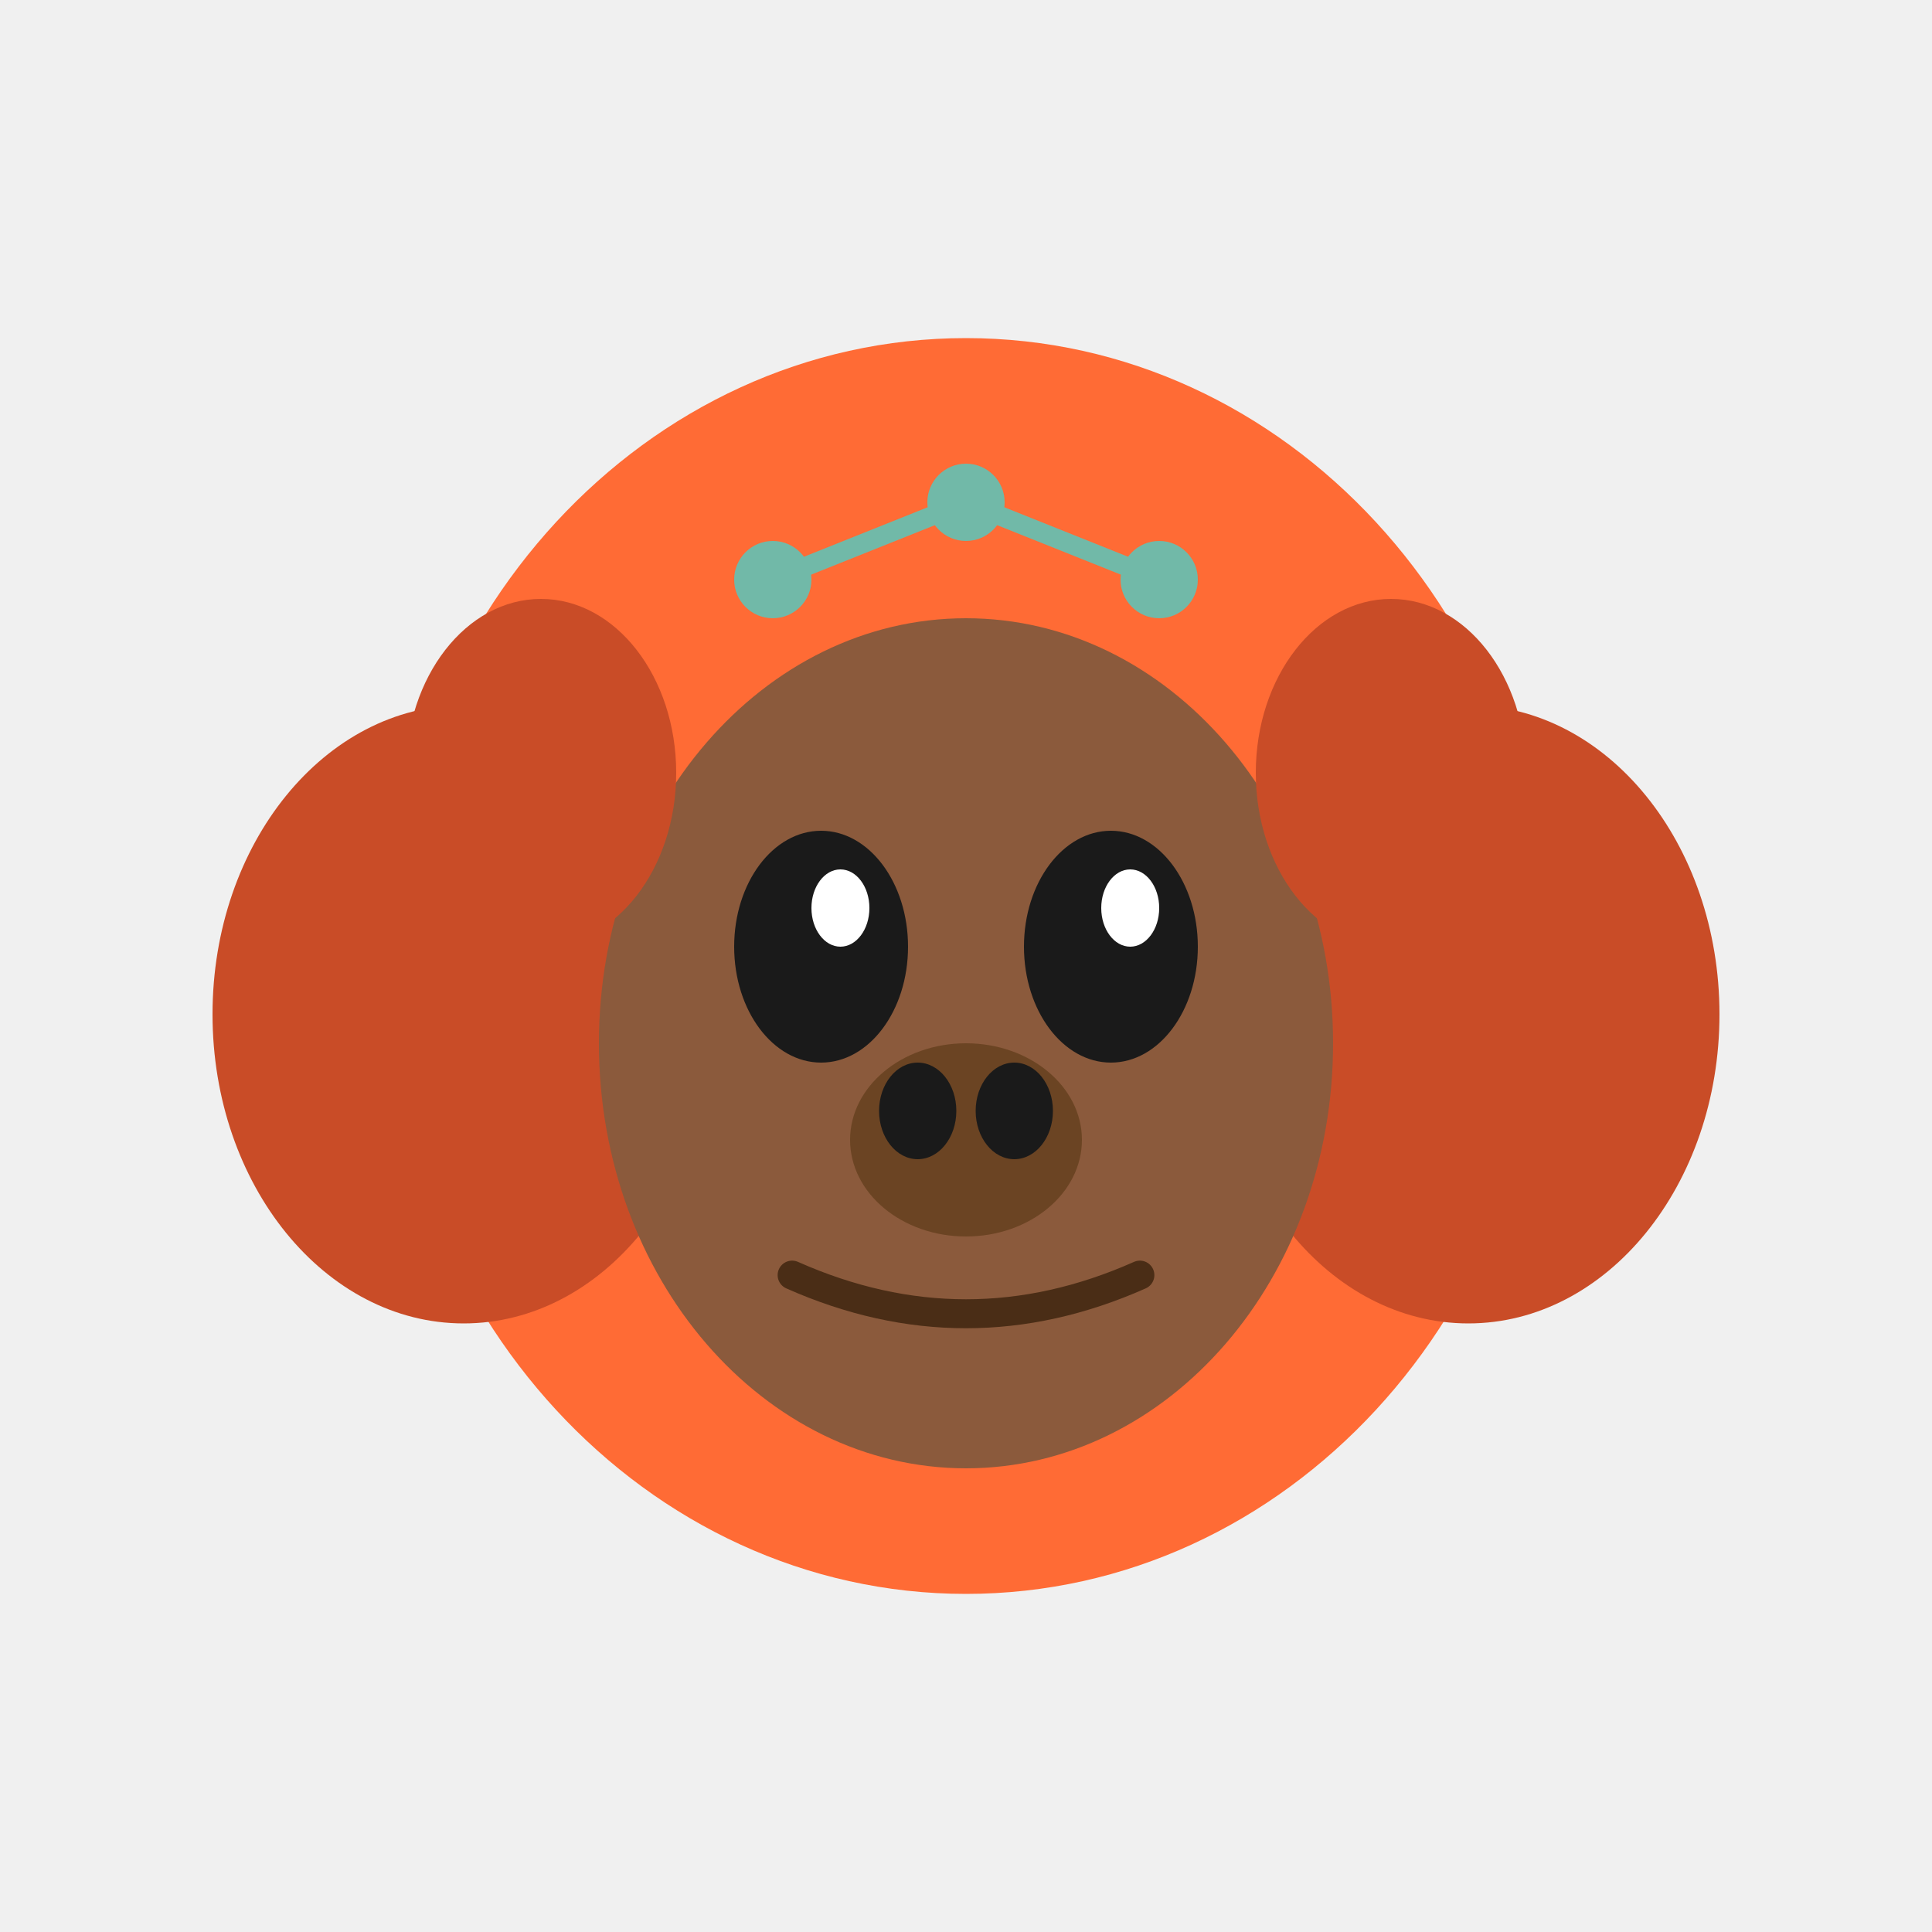
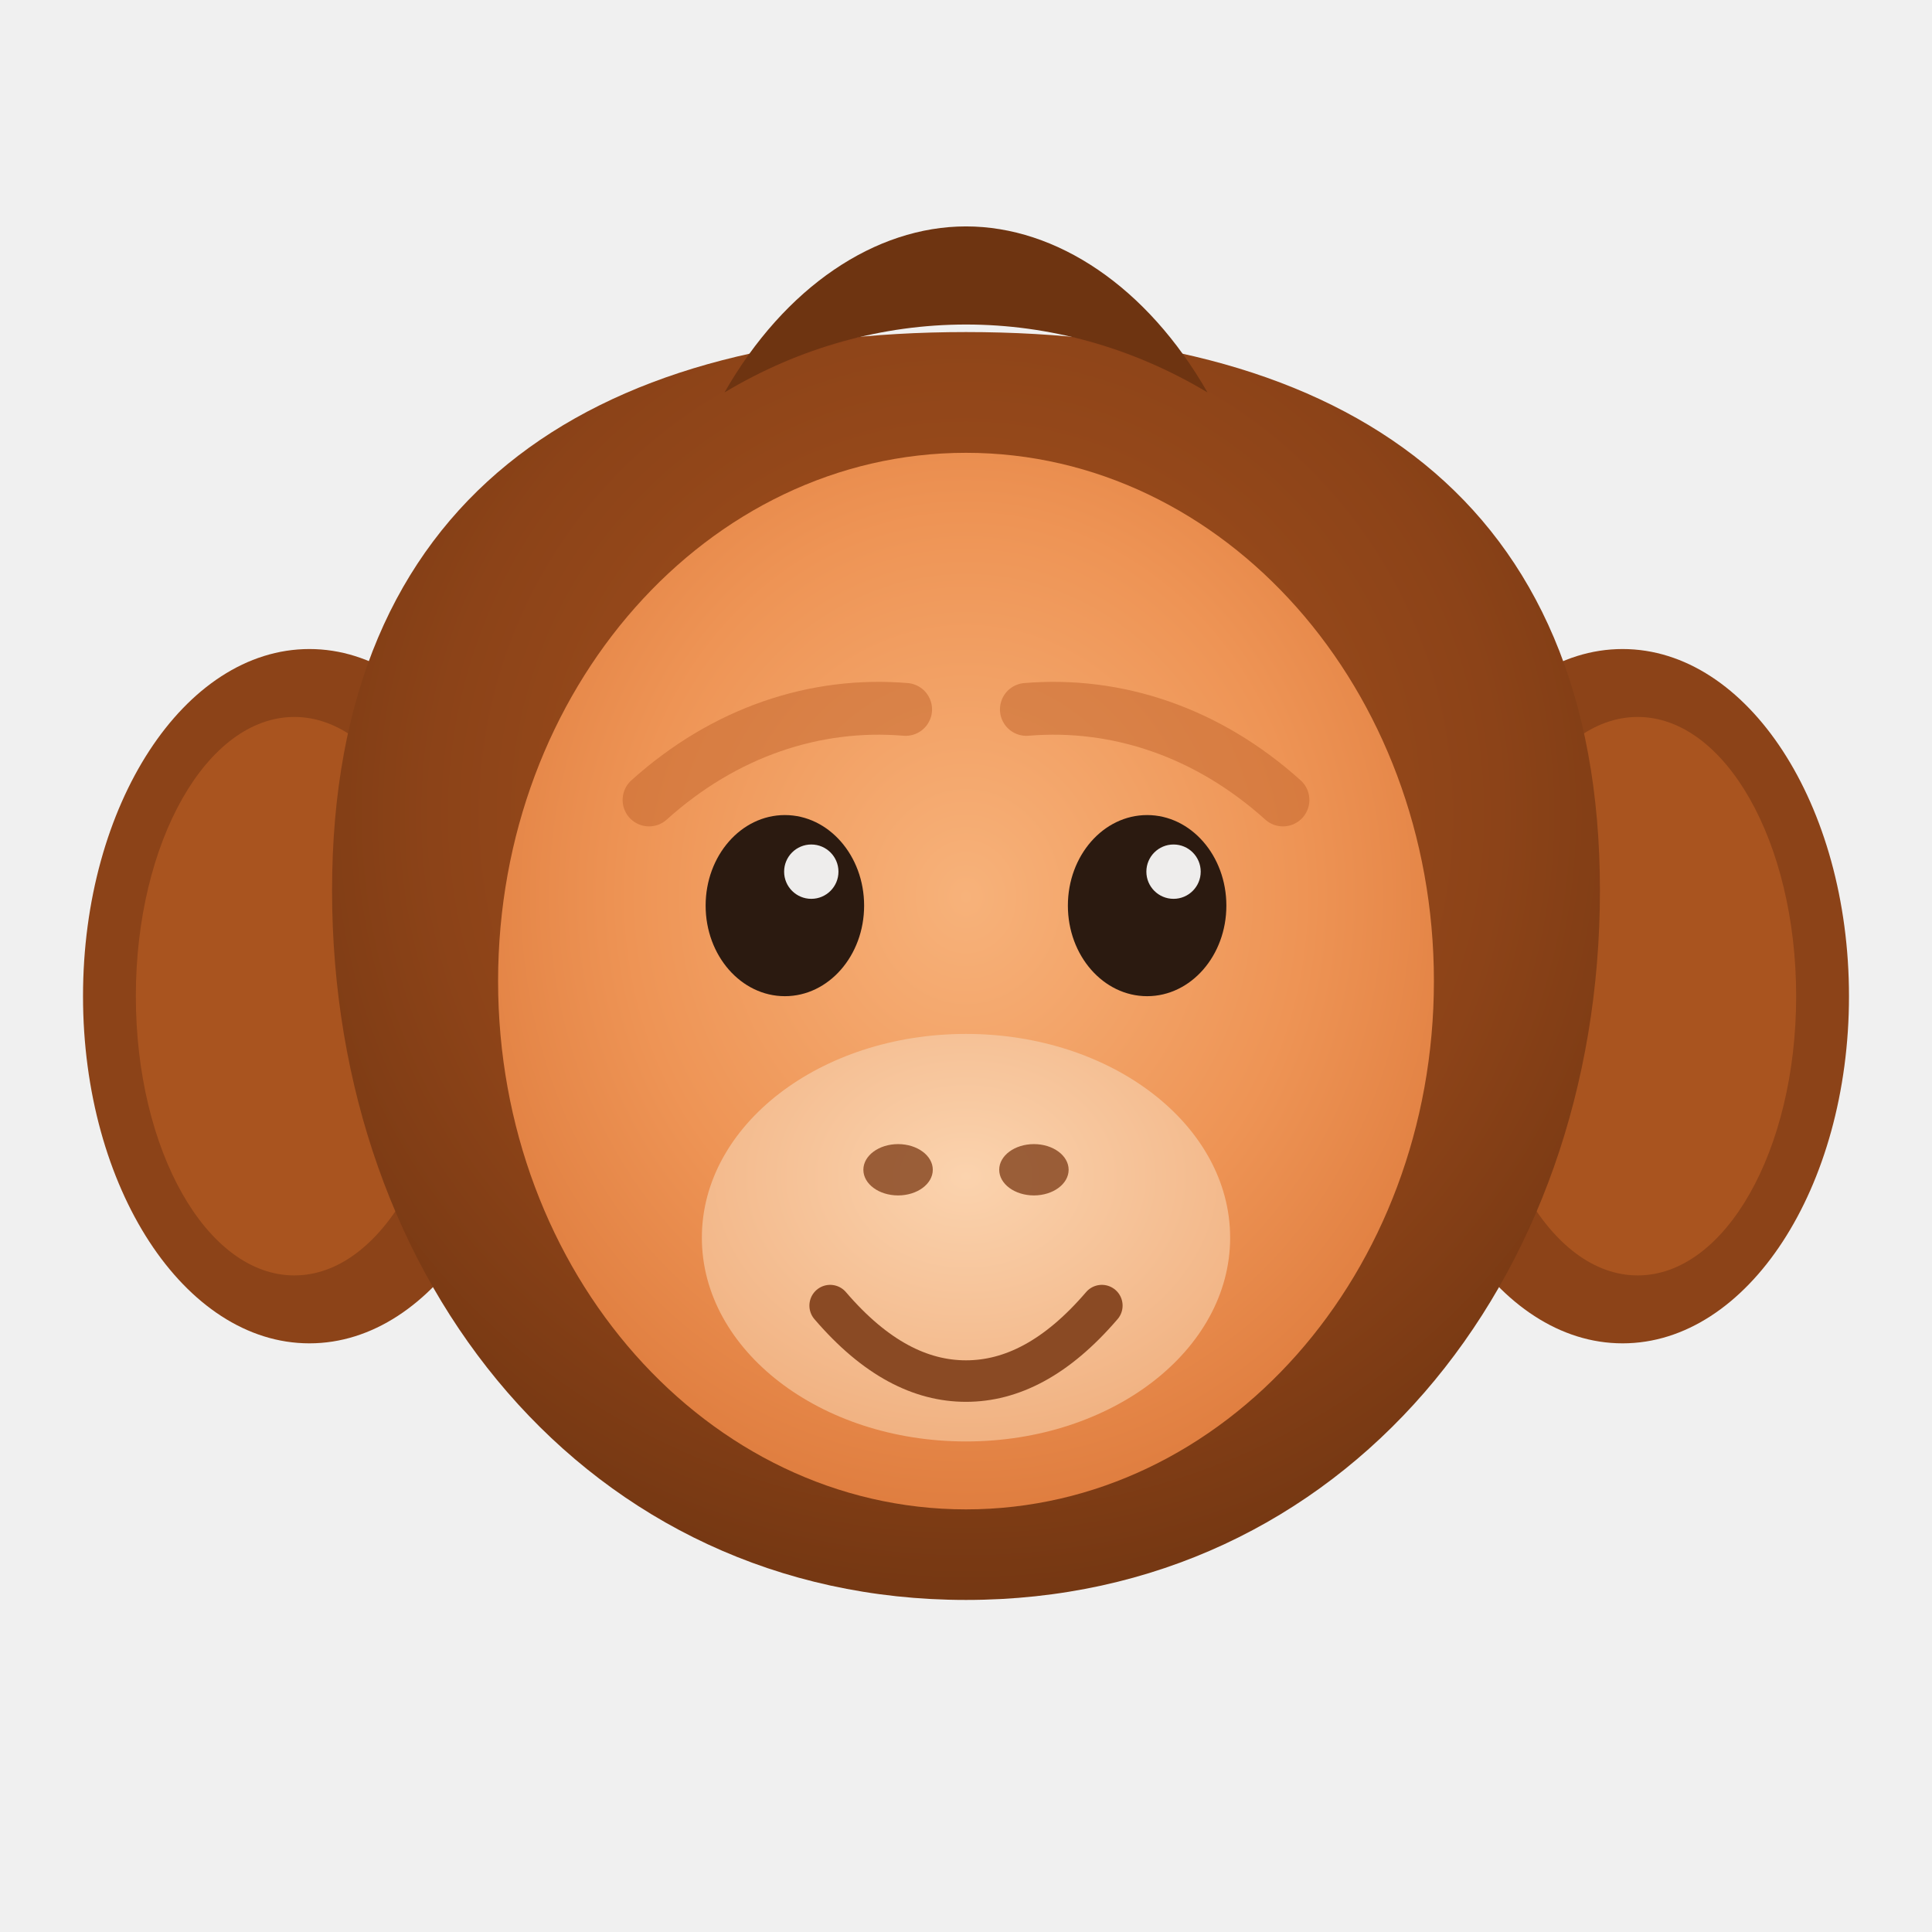
- <svg xmlns="http://www.w3.org/2000/svg" viewBox="0 0 200 200" width="200" height="200">
-   <ellipse cx="100" cy="100" rx="60" ry="65" fill="#FF6B35" />
-   <ellipse cx="48" cy="105" rx="26" ry="32" fill="#C94C27" />
-   <ellipse cx="152" cy="105" rx="26" ry="32" fill="#C94C27" />
-   <ellipse cx="100" cy="108" rx="38" ry="44" fill="#8B5A3C" />
-   <ellipse cx="85" cy="98" rx="9" ry="12" fill="#1A1A1A" />
-   <ellipse cx="87" cy="94" rx="3" ry="4" fill="white" />
-   <ellipse cx="115" cy="98" rx="9" ry="12" fill="#1A1A1A" />
-   <ellipse cx="117" cy="94" rx="3" ry="4" fill="white" />
-   <ellipse cx="100" cy="118" rx="12" ry="10" fill="#6B4423" />
-   <ellipse cx="95" cy="115" rx="4" ry="5" fill="#1A1A1A" />
-   <ellipse cx="105" cy="115" rx="4" ry="5" fill="#1A1A1A" />
-   <path d="M 82 132 Q 100 140 118 132" stroke="#4A2D16" stroke-width="3" fill="none" stroke-linecap="round" />
-   <ellipse cx="56" cy="80" rx="14" ry="18" fill="#C94C27" />
-   <ellipse cx="144" cy="80" rx="14" ry="18" fill="#C94C27" />
-   <g opacity="0.8">
-     <circle cx="80" cy="60" r="4" fill="#4ECDC4" />
-     <circle cx="120" cy="60" r="4" fill="#4ECDC4" />
-     <circle cx="100" cy="52" r="4" fill="#4ECDC4" />
-     <line x1="80" y1="60" x2="100" y2="52" stroke="#4ECDC4" stroke-width="2" />
-     <line x1="120" y1="60" x2="100" y2="52" stroke="#4ECDC4" stroke-width="2" />
-   </g>
+ <svg xmlns="http://www.w3.org/2000/svg" viewBox="0 0 256 256" width="256" height="256" role="img" aria-label="LAN Orangutan">
+   <defs>
+     <radialGradient id="loFur" cx="50%" cy="38%" r="68%">
+       <stop offset="0%" stop-color="#A9541F" />
+       <stop offset="62%" stop-color="#8C4318" />
+       <stop offset="100%" stop-color="#6E3411" />
+     </radialGradient>
+     <radialGradient id="loFace" cx="50%" cy="42%" r="62%">
+       <stop offset="0%" stop-color="#F7B27A" />
+       <stop offset="58%" stop-color="#EE9455" />
+       <stop offset="100%" stop-color="#DD7A3C" />
+     </radialGradient>
+     <radialGradient id="loMuzzle" cx="50%" cy="35%" r="70%">
+       <stop offset="0%" stop-color="#FBD3AE" />
+       <stop offset="100%" stop-color="#F0AF7E" />
+     </radialGradient>
+   </defs>
+   <ellipse cx="41" cy="132" rx="30" ry="46" fill="#8C4318" />
+   <ellipse cx="215" cy="132" rx="30" ry="46" fill="#8C4318" />
+   <ellipse cx="39" cy="132" rx="21" ry="37" fill="#A9541F" />
+   <ellipse cx="217" cy="132" rx="21" ry="37" fill="#A9541F" />
+   <path d="M128 44c50 0 84 22 84 74s-34 94-84 94-84-42-84-94 34-74 84-74Z" fill="url(#loFur)" />
+   <path d="M96 52c8-14 20-22 32-22s24 8 32 22c-10-6-21-9-32-9s-22 3-32 9Z" fill="#6E3411" />
+   <ellipse cx="128" cy="130" rx="62" ry="70" fill="url(#loFace)" />
+   <path d="M86 106c10-9 22-13 34-12M136 94c12-1 24 3 34 12" stroke="#C4682F" stroke-width="7" stroke-linecap="round" fill="none" opacity="0.55" />
+   <ellipse cx="104" cy="120" rx="10.5" ry="12" fill="#2B1A10" />
+   <ellipse cx="152" cy="120" rx="10.5" ry="12" fill="#2B1A10" />
+   <circle cx="107.5" cy="115.5" r="3.6" fill="#FFFFFF" opacity="0.92" />
+   <circle cx="155.5" cy="115.5" r="3.6" fill="#FFFFFF" opacity="0.92" />
+   <ellipse cx="128" cy="164" rx="35" ry="27" fill="url(#loMuzzle)" />
+   <ellipse cx="119" cy="155" rx="4.6" ry="3.4" fill="#8A4A24" opacity="0.85" />
+   <ellipse cx="137" cy="155" rx="4.6" ry="3.4" fill="#8A4A24" opacity="0.85" />
+   <path d="M110 173c6 7 12 10 18 10s12-3 18-10" stroke="#8A4A24" stroke-width="5.5" stroke-linecap="round" fill="none" />
</svg>
